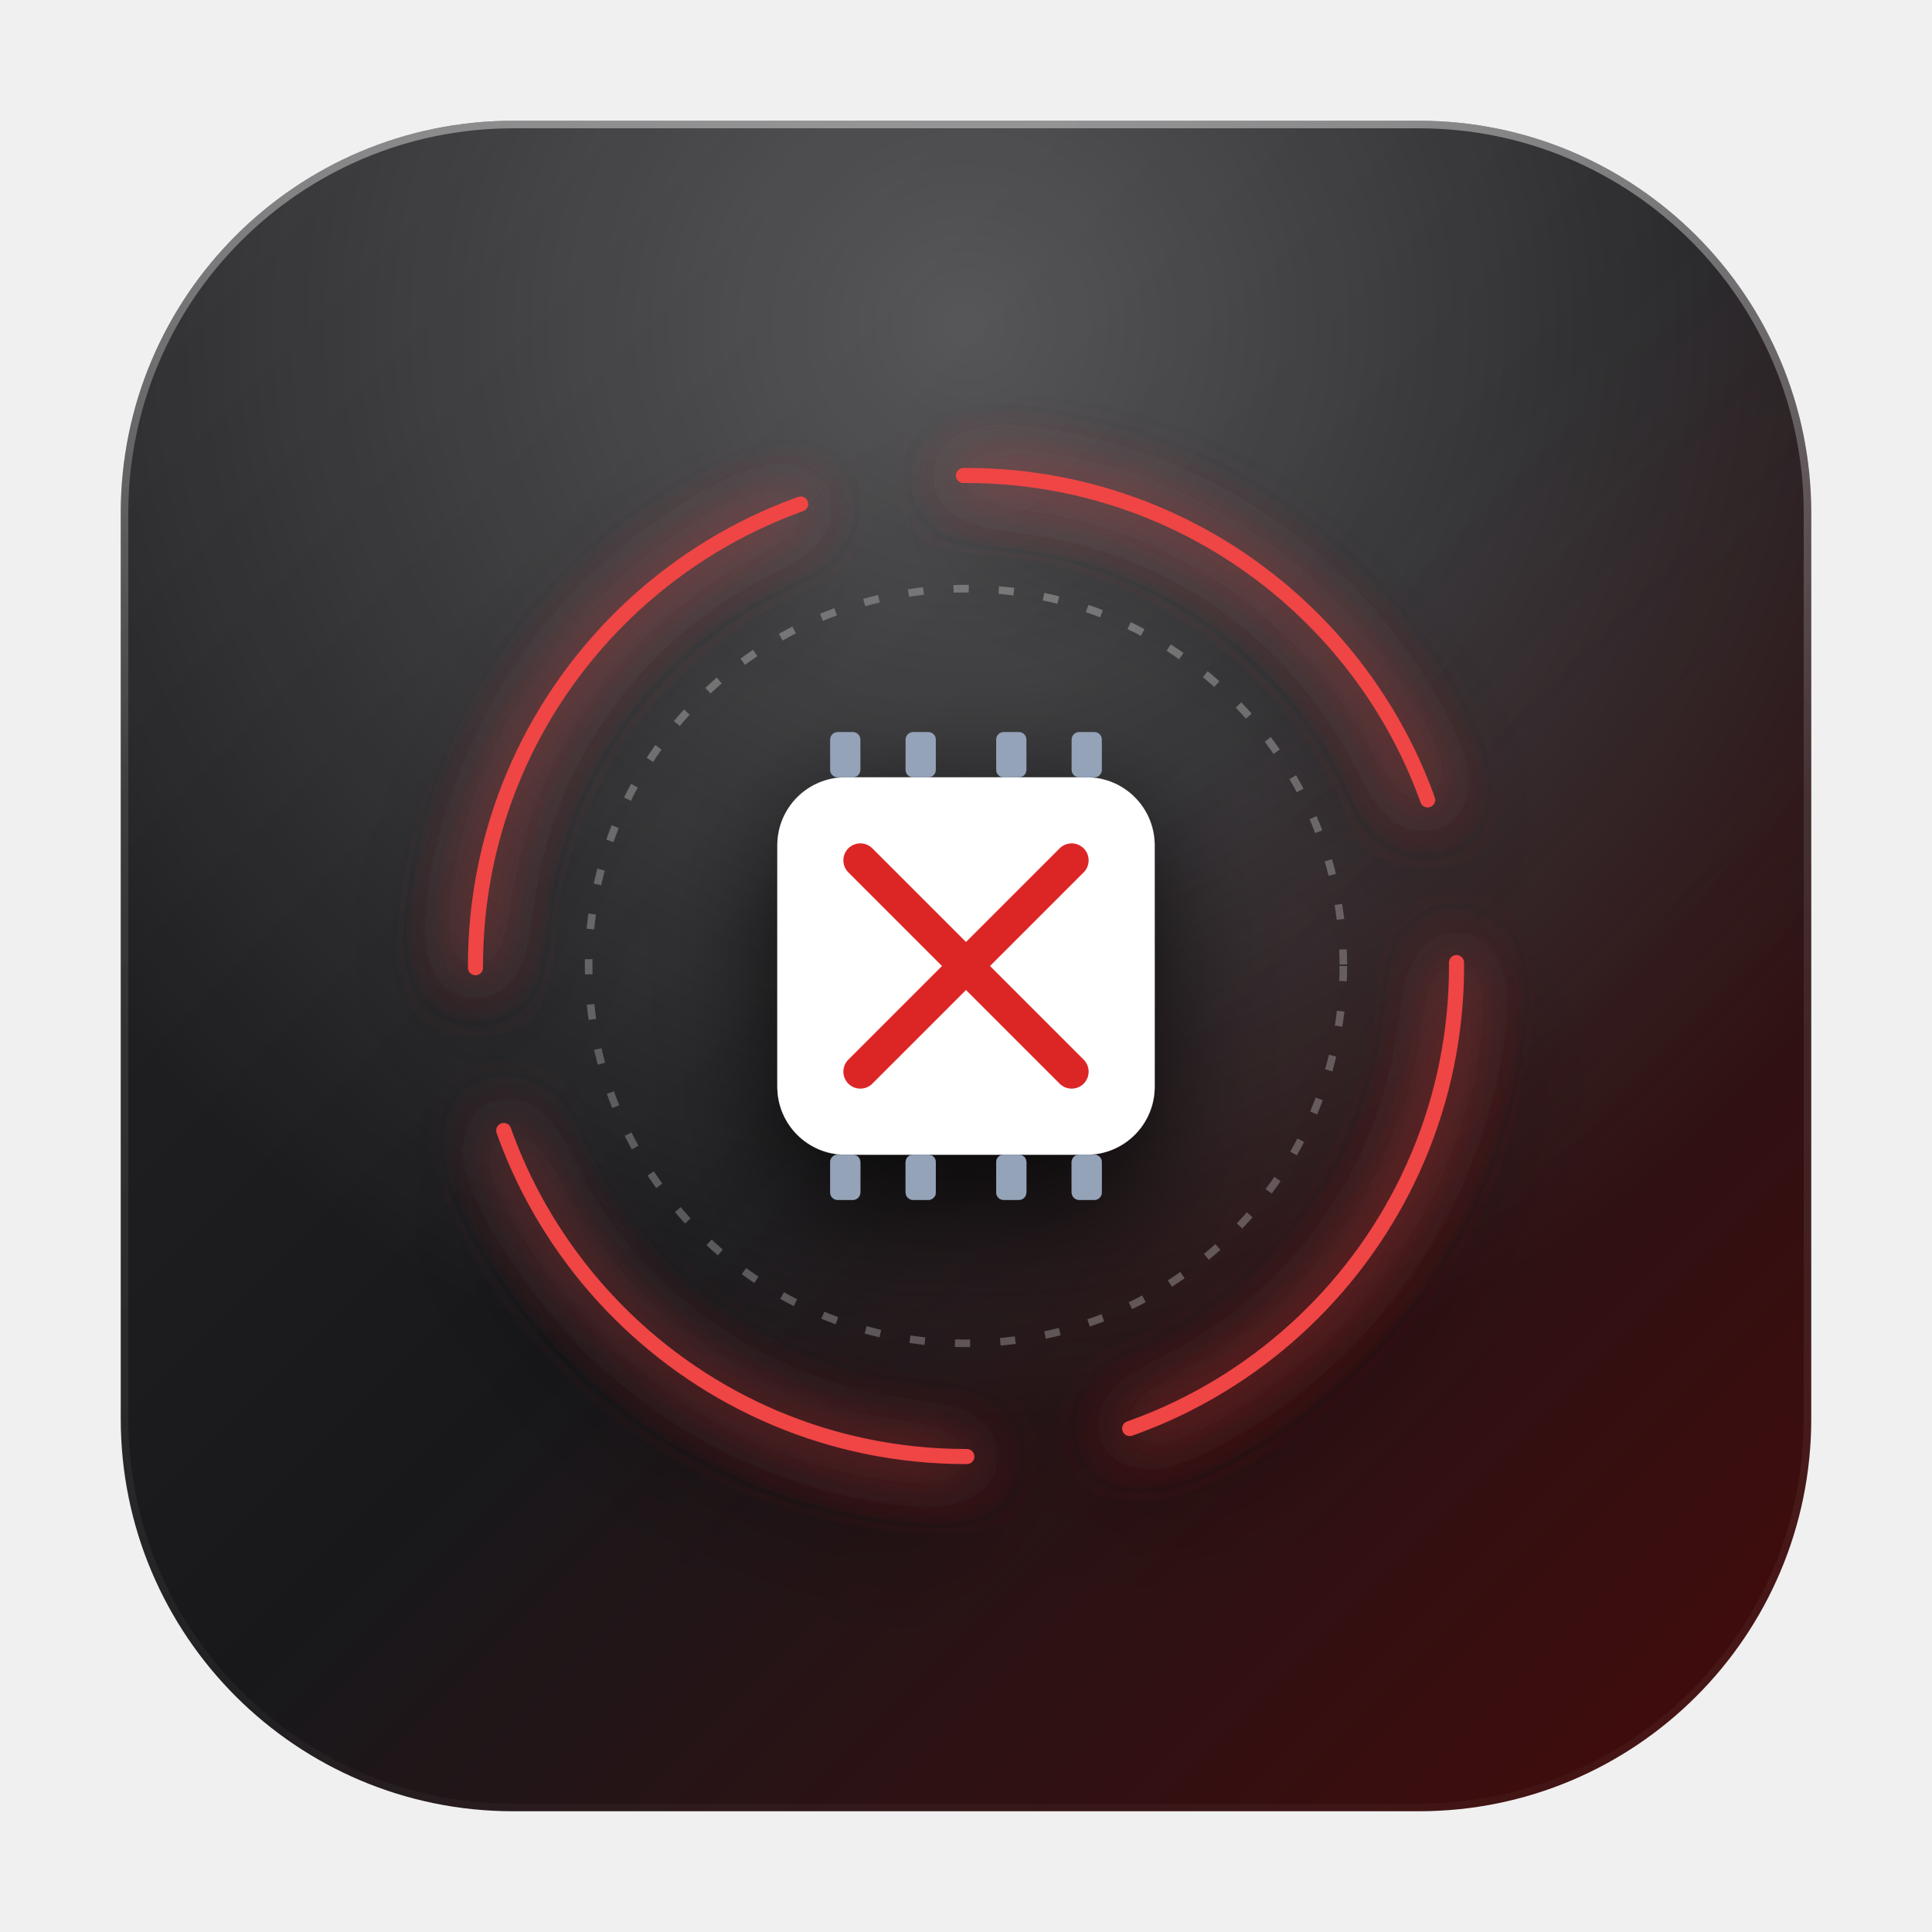
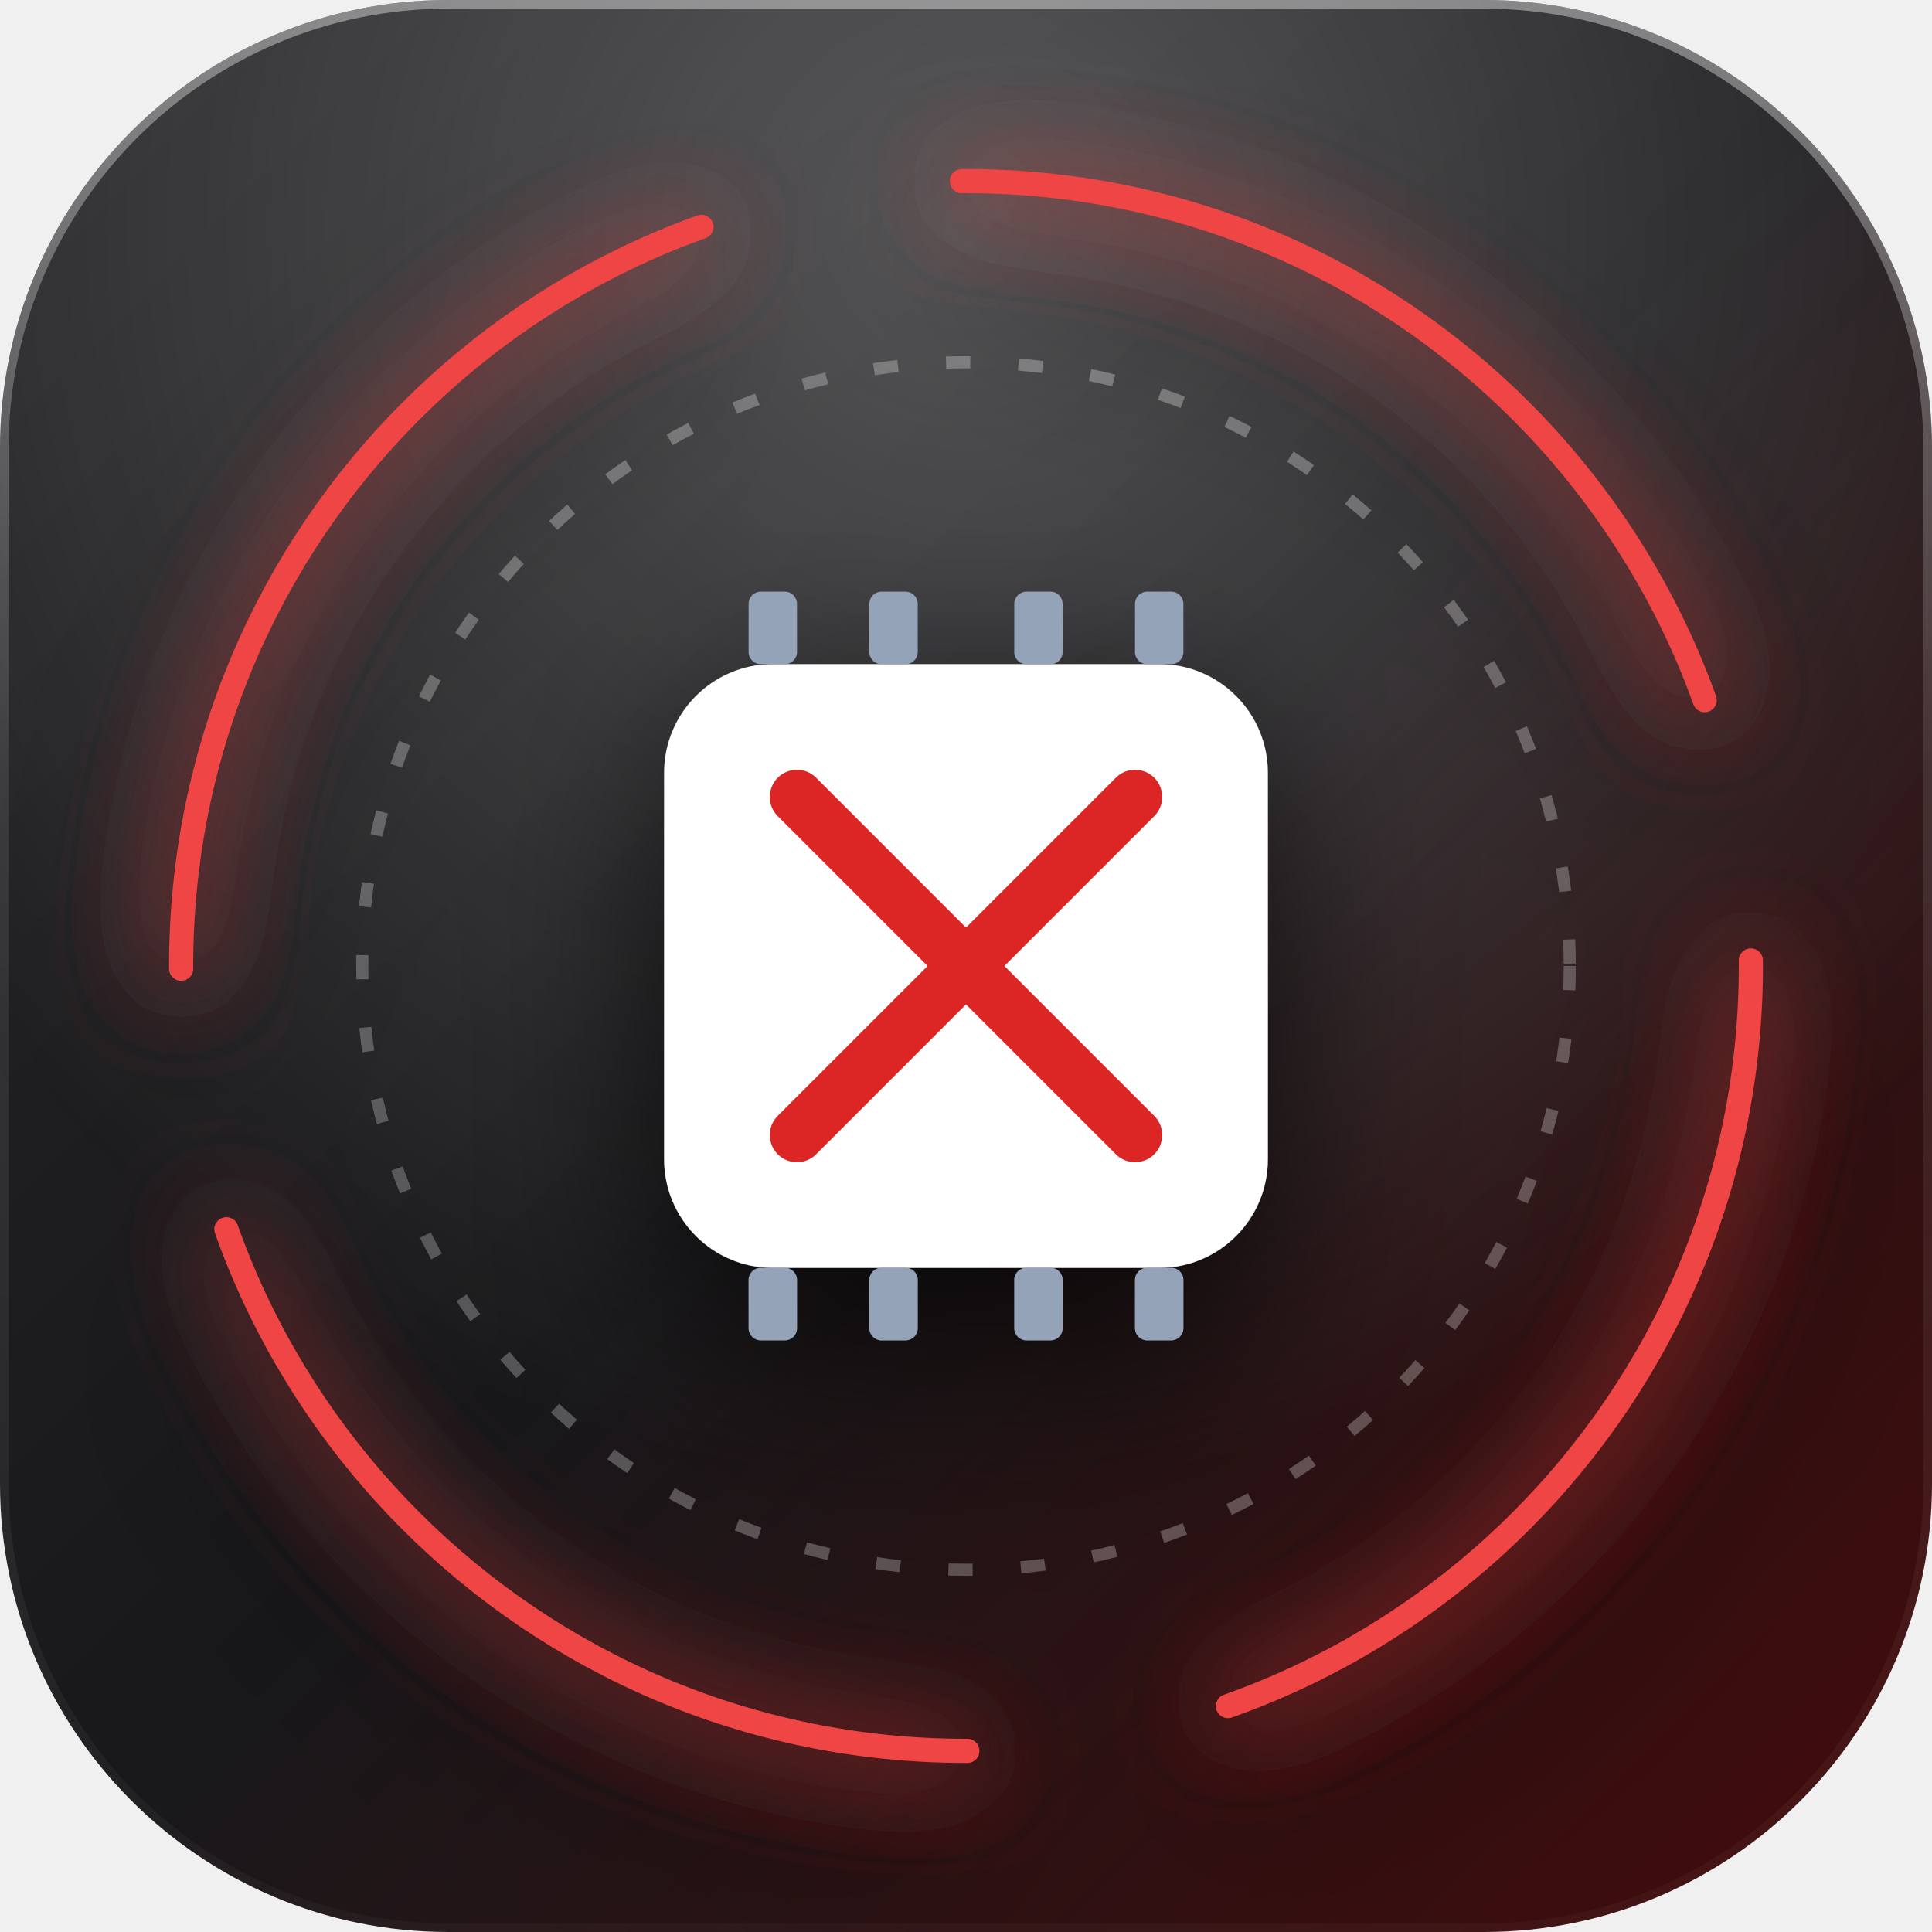
- <svg xmlns="http://www.w3.org/2000/svg" width="512" height="512" viewBox="0 0 512 512">
+ <svg xmlns="http://www.w3.org/2000/svg" width="512" height="512" viewBox="32 32 448 448">
  <defs>
    <linearGradient id="bg" x1="0%" y1="0%" x2="100%" y2="100%">
      <stop offset="0%" stop-color="#27272A" />
      <stop offset="50%" stop-color="#18181B" />
      <stop offset="100%" stop-color="#450A0A" />
    </linearGradient>
    <radialGradient id="topSheen" cx="50%" cy="12%" r="65%">
      <stop offset="0%" stop-color="#FFFFFF" stop-opacity="0.25" />
      <stop offset="100%" stop-color="#FFFFFF" stop-opacity="0" />
    </radialGradient>
    <linearGradient id="specularRim" x1="0%" y1="0%" x2="0%" y2="100%">
      <stop offset="0%" stop-color="#FFFFFF" stop-opacity="0.4" />
      <stop offset="40%" stop-color="#FFFFFF" stop-opacity="0.1" />
      <stop offset="100%" stop-color="#FFFFFF" stop-opacity="0.03" />
    </linearGradient>
    <linearGradient id="redGlow" x1="0%" y1="0%" x2="100%" y2="100%">
      <stop offset="0%" stop-color="#EF4444" />
      <stop offset="100%" stop-color="#DC2626" />
    </linearGradient>
    <filter id="shadow" x="-20%" y="-20%" width="140%" height="140%">
      <feDropShadow dx="0" dy="14" stdDeviation="16" flood-color="#000000" flood-opacity="0.75" />
    </filter>
    <filter id="laserGlow" x="-20%" y="-20%" width="140%" height="140%">
      <feDropShadow dx="0" dy="0" stdDeviation="8" flood-color="#EF4444" flood-opacity="0.8" />
    </filter>
  </defs>
  <rect x="32" y="32" width="448" height="448" rx="104" fill="url(#bg)" />
  <rect x="32" y="32" width="448" height="448" rx="104" fill="url(#topSheen)" />
  <rect x="33" y="33" width="446" height="446" rx="103" fill="none" stroke="url(#specularRim)" stroke-width="2" />
-   <g filter="url(#shadow)">
-     <circle cx="256" cy="256" r="130" fill="none" stroke="#EF4444" stroke-width="4" stroke-dasharray="160 44" stroke-linecap="round" filter="url(#laserGlow)" />
-     <circle cx="256" cy="256" r="100" fill="none" stroke="#FFFFFF" stroke-opacity="0.25" stroke-width="2" stroke-dasharray="4 8" />
-     <line x1="256" y1="100" x2="256" y2="135" stroke="#EF4444" stroke-width="5" stroke-linecap="round" filter="url(#laserGlow)" />
-     <line x1="256" y1="377" x2="256" y2="412" stroke="#EF4444" stroke-width="5" stroke-linecap="round" filter="url(#laserGlow)" />
-     <line x1="100" y1="256" x2="135" y2="256" stroke="#EF4444" stroke-width="5" stroke-linecap="round" filter="url(#laserGlow)" />
-     <line x1="377" y1="256" x2="412" y2="256" stroke="#EF4444" stroke-width="5" stroke-linecap="round" filter="url(#laserGlow)" />
-     <rect x="206" y="206" width="100" height="100" rx="18" fill="#FFFFFF" />
-     <rect x="220" y="194" width="8" height="12" rx="2" fill="#94A3B8" />
-     <rect x="240" y="194" width="8" height="12" rx="2" fill="#94A3B8" />
-     <rect x="264" y="194" width="8" height="12" rx="2" fill="#94A3B8" />
-     <rect x="284" y="194" width="8" height="12" rx="2" fill="#94A3B8" />
-     <rect x="220" y="306" width="8" height="12" rx="2" fill="#94A3B8" />
-     <rect x="240" y="306" width="8" height="12" rx="2" fill="#94A3B8" />
-     <rect x="264" y="306" width="8" height="12" rx="2" fill="#94A3B8" />
-     <rect x="284" y="306" width="8" height="12" rx="2" fill="#94A3B8" />
-     <line x1="228" y1="228" x2="284" y2="284" stroke="#DC2626" stroke-width="9" stroke-linecap="round" />
-     <line x1="284" y1="228" x2="228" y2="284" stroke="#DC2626" stroke-width="9" stroke-linecap="round" />
+   <g transform="translate(-102.400 -102.400) scale(1.4)">
+     <g filter="url(#shadow)">
+       <circle cx="256" cy="256" r="130" fill="none" stroke="#EF4444" stroke-width="4" stroke-dasharray="160 44" stroke-linecap="round" filter="url(#laserGlow)" />
+       <circle cx="256" cy="256" r="100" fill="none" stroke="#FFFFFF" stroke-opacity="0.25" stroke-width="2" stroke-dasharray="4 8" />
+       <line x1="256" y1="100" x2="256" y2="135" stroke="#EF4444" stroke-width="5" stroke-linecap="round" filter="url(#laserGlow)" />
+       <line x1="256" y1="377" x2="256" y2="412" stroke="#EF4444" stroke-width="5" stroke-linecap="round" filter="url(#laserGlow)" />
+       <line x1="100" y1="256" x2="135" y2="256" stroke="#EF4444" stroke-width="5" stroke-linecap="round" filter="url(#laserGlow)" />
+       <line x1="377" y1="256" x2="412" y2="256" stroke="#EF4444" stroke-width="5" stroke-linecap="round" filter="url(#laserGlow)" />
+       <rect x="206" y="206" width="100" height="100" rx="18" fill="#FFFFFF" />
+       <rect x="220" y="194" width="8" height="12" rx="2" fill="#94A3B8" />
+       <rect x="240" y="194" width="8" height="12" rx="2" fill="#94A3B8" />
+       <rect x="264" y="194" width="8" height="12" rx="2" fill="#94A3B8" />
+       <rect x="284" y="194" width="8" height="12" rx="2" fill="#94A3B8" />
+       <rect x="220" y="306" width="8" height="12" rx="2" fill="#94A3B8" />
+       <rect x="240" y="306" width="8" height="12" rx="2" fill="#94A3B8" />
+       <rect x="264" y="306" width="8" height="12" rx="2" fill="#94A3B8" />
+       <rect x="284" y="306" width="8" height="12" rx="2" fill="#94A3B8" />
+       <line x1="228" y1="228" x2="284" y2="284" stroke="#DC2626" stroke-width="9" stroke-linecap="round" />
+       <line x1="284" y1="228" x2="228" y2="284" stroke="#DC2626" stroke-width="9" stroke-linecap="round" />
+     </g>
  </g>
</svg>
